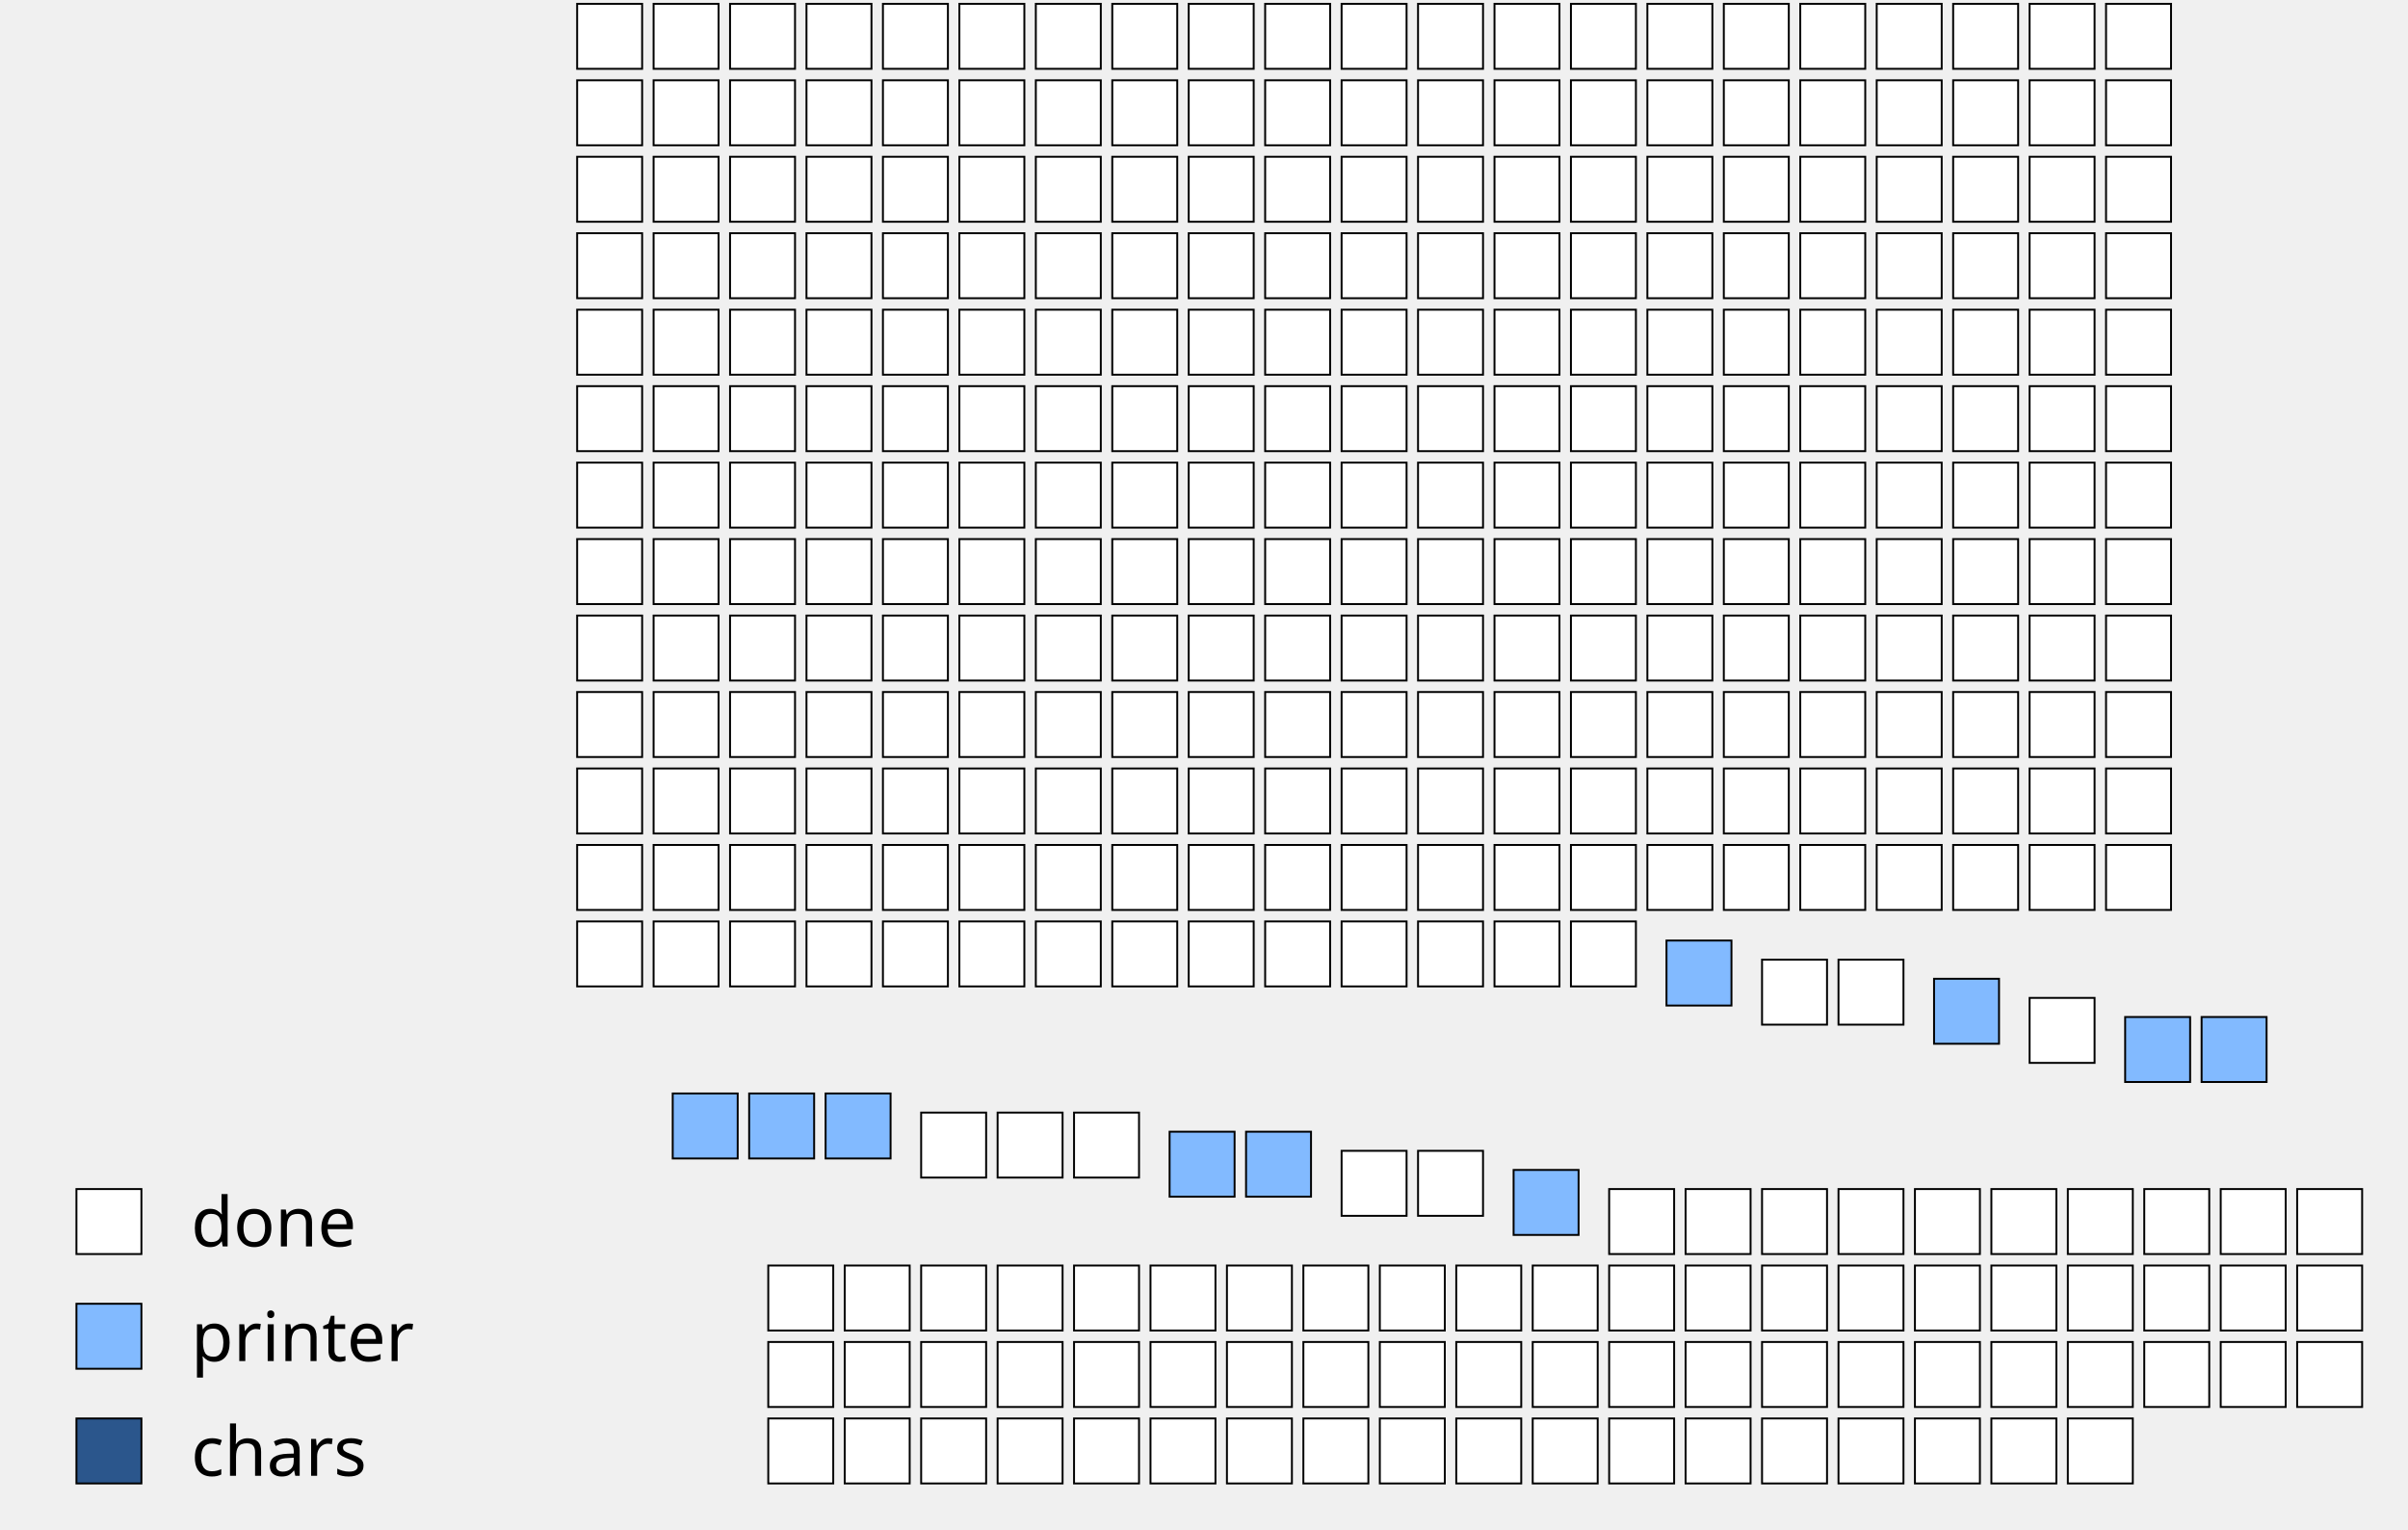
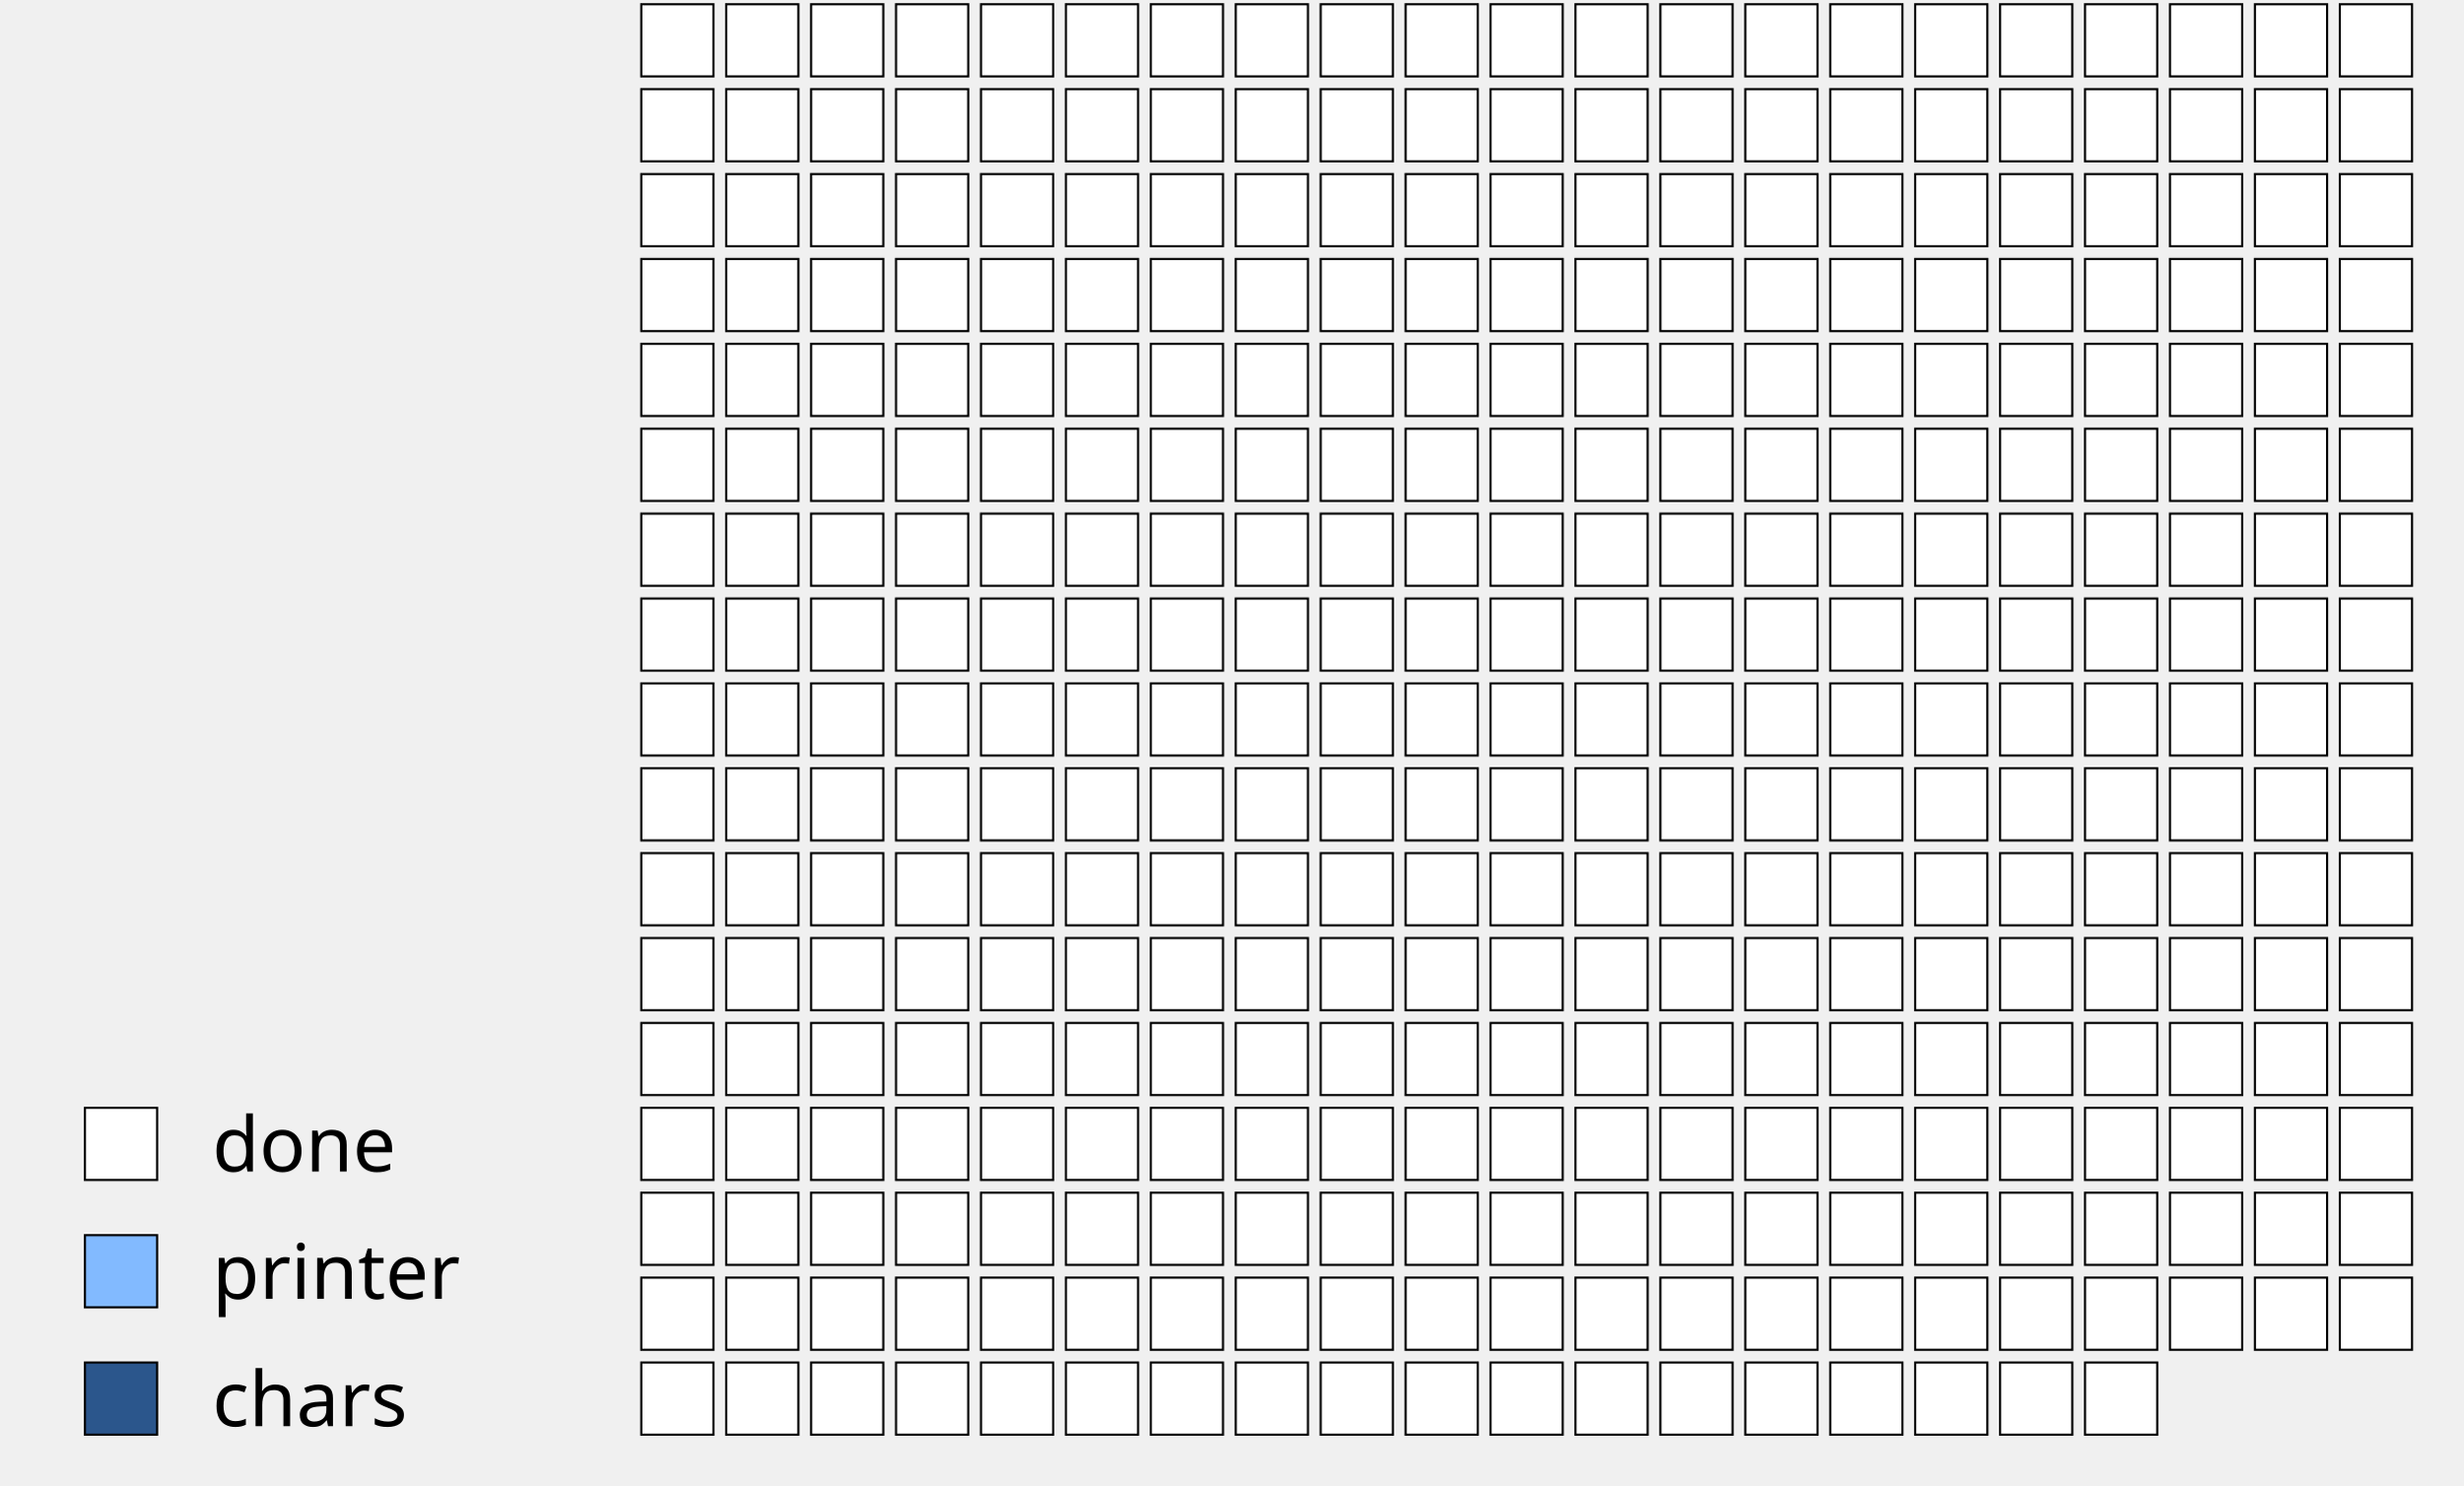
- <svg xmlns="http://www.w3.org/2000/svg" width="630" height="400" viewbox="0 0 630 400">
+ <svg xmlns="http://www.w3.org/2000/svg" width="580" height="350" viewbox="0 0 580 350">
  <style>
        text {
          font-size: 18px;
          font-family: Calibri, sans serif;
        }

        .box {
          fill: none;
          stroke: black;
          stroke-width: 0.5;
        }

        .done               { fill: white; }
        .feature-printer    { fill: #82baff; }
        .feature-chars      { fill: #2b568c; }
      </style>
  <rect x="151" y="1" width="17" height="17" class="done box" title="&lt;anon&gt;" />
  <rect x="171" y="1" width="17" height="17" class="done box" title="&lt;anon&gt;" />
  <rect x="191" y="1" width="17" height="17" class="done box" title="&lt;anon&gt;" />
  <rect x="211" y="1" width="17" height="17" class="done box" title="&lt;anon&gt;" />
  <rect x="231" y="1" width="17" height="17" class="done box" title="&lt;anon&gt;" />
  <rect x="251" y="1" width="17" height="17" class="done box" title="&lt;anon&gt;" />
  <rect x="271" y="1" width="17" height="17" class="done box" title="&lt;anon&gt;" />
  <rect x="291" y="1" width="17" height="17" class="done box" title="&lt;anon&gt;" />
  <rect x="311" y="1" width="17" height="17" class="done box" title="&lt;anon&gt;" />
  <rect x="331" y="1" width="17" height="17" class="done box" title="&lt;anon&gt;" />
  <rect x="351" y="1" width="17" height="17" class="done box" title="&lt;anon&gt;" />
  <rect x="371" y="1" width="17" height="17" class="done box" title="&lt;anon&gt;" />
  <rect x="391" y="1" width="17" height="17" class="done box" title="&lt;anon&gt;" />
  <rect x="411" y="1" width="17" height="17" class="done box" title="&lt;anon&gt;" />
  <rect x="431" y="1" width="17" height="17" class="done box" title="&lt;anon&gt;" />
  <rect x="451" y="1" width="17" height="17" class="done box" title="&lt;anon&gt;" />
  <rect x="471" y="1" width="17" height="17" class="done box" title="&lt;anon&gt;" />
  <rect x="491" y="1" width="17" height="17" class="done box" title="&lt;anon&gt;" />
  <rect x="511" y="1" width="17" height="17" class="done box" title="&lt;anon&gt;" />
  <rect x="531" y="1" width="17" height="17" class="done box" title="&lt;anon&gt;" />
  <rect x="551" y="1" width="17" height="17" class="done box" title="&lt;anon&gt;" />
  <rect x="151" y="21" width="17" height="17" class="done box" title="&lt;anon&gt;" />
  <rect x="171" y="21" width="17" height="17" class="done box" title="&lt;anon&gt;" />
  <rect x="191" y="21" width="17" height="17" class="done box" title="&lt;anon&gt;" />
  <rect x="211" y="21" width="17" height="17" class="done box" title="&lt;anon&gt;" />
  <rect x="231" y="21" width="17" height="17" class="done box" title="&lt;anon&gt;" />
  <rect x="251" y="21" width="17" height="17" class="done box" title="&lt;anon&gt;" />
  <rect x="271" y="21" width="17" height="17" class="done box" title="&lt;anon&gt;" />
  <rect x="291" y="21" width="17" height="17" class="done box" title="&lt;anon&gt;" />
  <rect x="311" y="21" width="17" height="17" class="done box" title="&lt;anon&gt;" />
  <rect x="331" y="21" width="17" height="17" class="done box" title="&lt;anon&gt;" />
  <rect x="351" y="21" width="17" height="17" class="done box" title="&lt;anon&gt;" />
  <rect x="371" y="21" width="17" height="17" class="done box" title="&lt;anon&gt;" />
  <rect x="391" y="21" width="17" height="17" class="done box" title="&lt;anon&gt;" />
  <rect x="411" y="21" width="17" height="17" class="done box" title="&lt;anon&gt;" />
  <rect x="431" y="21" width="17" height="17" class="done box" title="&lt;anon&gt;" />
  <rect x="451" y="21" width="17" height="17" class="done box" title="&lt;anon&gt;" />
  <rect x="471" y="21" width="17" height="17" class="done box" title="&lt;anon&gt;" />
  <rect x="491" y="21" width="17" height="17" class="done box" title="&lt;anon&gt;" />
  <rect x="511" y="21" width="17" height="17" class="done box" title="&lt;anon&gt;" />
  <rect x="531" y="21" width="17" height="17" class="done box" title="&lt;anon&gt;" />
  <rect x="551" y="21" width="17" height="17" class="done box" title="&lt;anon&gt;" />
  <rect x="151" y="41" width="17" height="17" class="done box" title="&lt;anon&gt;" />
  <rect x="171" y="41" width="17" height="17" class="done box" title="&lt;anon&gt;" />
  <rect x="191" y="41" width="17" height="17" class="done box" title="&lt;anon&gt;" />
  <rect x="211" y="41" width="17" height="17" class="done box" title="&lt;anon&gt;" />
  <rect x="231" y="41" width="17" height="17" class="done box" title="&lt;anon&gt;" />
  <rect x="251" y="41" width="17" height="17" class="done box" title="&lt;anon&gt;" />
  <rect x="271" y="41" width="17" height="17" class="done box" title="&lt;anon&gt;" />
  <rect x="291" y="41" width="17" height="17" class="done box" title="&lt;anon&gt;" />
  <rect x="311" y="41" width="17" height="17" class="done box" title="&lt;anon&gt;" />
  <rect x="331" y="41" width="17" height="17" class="done box" title="&lt;anon&gt;" />
  <rect x="351" y="41" width="17" height="17" class="done box" title="&lt;anon&gt;" />
  <rect x="371" y="41" width="17" height="17" class="done box" title="&lt;anon&gt;" />
  <rect x="391" y="41" width="17" height="17" class="done box" title="&lt;anon&gt;" />
  <rect x="411" y="41" width="17" height="17" class="done box" title="&lt;anon&gt;" />
  <rect x="431" y="41" width="17" height="17" class="done box" title="&lt;anon&gt;" />
  <rect x="451" y="41" width="17" height="17" class="done box" title="&lt;anon&gt;" />
  <rect x="471" y="41" width="17" height="17" class="done box" title="&lt;anon&gt;" />
  <rect x="491" y="41" width="17" height="17" class="done box" title="&lt;anon&gt;" />
  <rect x="511" y="41" width="17" height="17" class="done box" title="&lt;anon&gt;" />
  <rect x="531" y="41" width="17" height="17" class="done box" title="&lt;anon&gt;" />
  <rect x="551" y="41" width="17" height="17" class="done box" title="&lt;anon&gt;" />
  <rect x="151" y="61" width="17" height="17" class="done box" title="&lt;anon&gt;" />
  <rect x="171" y="61" width="17" height="17" class="done box" title="&lt;anon&gt;" />
  <rect x="191" y="61" width="17" height="17" class="done box" title="&lt;anon&gt;" />
  <rect x="211" y="61" width="17" height="17" class="done box" title="&lt;anon&gt;" />
  <rect x="231" y="61" width="17" height="17" class="done box" title="&lt;anon&gt;" />
  <rect x="251" y="61" width="17" height="17" class="done box" title="&lt;anon&gt;" />
  <rect x="271" y="61" width="17" height="17" class="done box" title="&lt;anon&gt;" />
  <rect x="291" y="61" width="17" height="17" class="done box" title="&lt;anon&gt;" />
  <rect x="311" y="61" width="17" height="17" class="done box" title="&lt;anon&gt;" />
  <rect x="331" y="61" width="17" height="17" class="done box" title="&lt;anon&gt;" />
  <rect x="351" y="61" width="17" height="17" class="done box" title="&lt;anon&gt;" />
  <rect x="371" y="61" width="17" height="17" class="done box" title="&lt;anon&gt;" />
  <rect x="391" y="61" width="17" height="17" class="done box" title="&lt;anon&gt;" />
  <rect x="411" y="61" width="17" height="17" class="done box" title="&lt;anon&gt;" />
  <rect x="431" y="61" width="17" height="17" class="done box" title="&lt;anon&gt;" />
  <rect x="451" y="61" width="17" height="17" class="done box" title="&lt;anon&gt;" />
  <rect x="471" y="61" width="17" height="17" class="done box" title="&lt;anon&gt;" />
  <rect x="491" y="61" width="17" height="17" class="done box" title="&lt;anon&gt;" />
  <rect x="511" y="61" width="17" height="17" class="done box" title="&lt;anon&gt;" />
  <rect x="531" y="61" width="17" height="17" class="done box" title="&lt;anon&gt;" />
  <rect x="551" y="61" width="17" height="17" class="done box" title="&lt;anon&gt;" />
  <rect x="151" y="81" width="17" height="17" class="done box" title="&lt;anon&gt;" />
  <rect x="171" y="81" width="17" height="17" class="done box" title="&lt;anon&gt;" />
  <rect x="191" y="81" width="17" height="17" class="done box" title="&lt;anon&gt;" />
  <rect x="211" y="81" width="17" height="17" class="done box" title="&lt;anon&gt;" />
  <rect x="231" y="81" width="17" height="17" class="done box" title="&lt;anon&gt;" />
  <rect x="251" y="81" width="17" height="17" class="done box" title="&lt;anon&gt;" />
  <rect x="271" y="81" width="17" height="17" class="done box" title="&lt;anon&gt;" />
  <rect x="291" y="81" width="17" height="17" class="done box" title="&lt;anon&gt;" />
  <rect x="311" y="81" width="17" height="17" class="done box" title="&lt;anon&gt;" />
  <rect x="331" y="81" width="17" height="17" class="done box" title="&lt;anon&gt;" />
  <rect x="351" y="81" width="17" height="17" class="done box" title="&lt;anon&gt;" />
  <rect x="371" y="81" width="17" height="17" class="done box" title="&lt;anon&gt;" />
  <rect x="391" y="81" width="17" height="17" class="done box" title="&lt;anon&gt;" />
  <rect x="411" y="81" width="17" height="17" class="done box" title="&lt;anon&gt;" />
  <rect x="431" y="81" width="17" height="17" class="done box" title="&lt;anon&gt;" />
  <rect x="451" y="81" width="17" height="17" class="done box" title="&lt;anon&gt;" />
  <rect x="471" y="81" width="17" height="17" class="done box" title="&lt;anon&gt;" />
  <rect x="491" y="81" width="17" height="17" class="done box" title="&lt;anon&gt;" />
  <rect x="511" y="81" width="17" height="17" class="done box" title="&lt;anon&gt;" />
  <rect x="531" y="81" width="17" height="17" class="done box" title="&lt;anon&gt;" />
  <rect x="551" y="81" width="17" height="17" class="done box" title="&lt;anon&gt;" />
  <rect x="151" y="101" width="17" height="17" class="done box" title="&lt;anon&gt;" />
  <rect x="171" y="101" width="17" height="17" class="done box" title="&lt;anon&gt;" />
  <rect x="191" y="101" width="17" height="17" class="done box" title="&lt;anon&gt;" />
  <rect x="211" y="101" width="17" height="17" class="done box" title="&lt;anon&gt;" />
  <rect x="231" y="101" width="17" height="17" class="done box" title="&lt;anon&gt;" />
  <rect x="251" y="101" width="17" height="17" class="done box" title="&lt;anon&gt;" />
  <rect x="271" y="101" width="17" height="17" class="done box" title="&lt;anon&gt;" />
  <rect x="291" y="101" width="17" height="17" class="done box" title="&lt;anon&gt;" />
  <rect x="311" y="101" width="17" height="17" class="done box" title="&lt;anon&gt;" />
  <rect x="331" y="101" width="17" height="17" class="done box" title="&lt;anon&gt;" />
  <rect x="351" y="101" width="17" height="17" class="done box" title="&lt;anon&gt;" />
  <rect x="371" y="101" width="17" height="17" class="done box" title="&lt;anon&gt;" />
  <rect x="391" y="101" width="17" height="17" class="done box" title="&lt;anon&gt;" />
  <rect x="411" y="101" width="17" height="17" class="done box" title="&lt;anon&gt;" />
  <rect x="431" y="101" width="17" height="17" class="done box" title="&lt;anon&gt;" />
  <rect x="451" y="101" width="17" height="17" class="done box" title="&lt;anon&gt;" />
  <rect x="471" y="101" width="17" height="17" class="done box" title="&lt;anon&gt;" />
  <rect x="491" y="101" width="17" height="17" class="done box" title="&lt;anon&gt;" />
  <rect x="511" y="101" width="17" height="17" class="done box" title="&lt;anon&gt;" />
  <rect x="531" y="101" width="17" height="17" class="done box" title="&lt;anon&gt;" />
  <rect x="551" y="101" width="17" height="17" class="done box" title="&lt;anon&gt;" />
  <rect x="151" y="121" width="17" height="17" class="done box" title="&lt;anon&gt;" />
  <rect x="171" y="121" width="17" height="17" class="done box" title="&lt;anon&gt;" />
  <rect x="191" y="121" width="17" height="17" class="done box" title="&lt;anon&gt;" />
  <rect x="211" y="121" width="17" height="17" class="done box" title="&lt;anon&gt;" />
  <rect x="231" y="121" width="17" height="17" class="done box" title="&lt;anon&gt;" />
  <rect x="251" y="121" width="17" height="17" class="done box" title="&lt;anon&gt;" />
  <rect x="271" y="121" width="17" height="17" class="done box" title="&lt;anon&gt;" />
  <rect x="291" y="121" width="17" height="17" class="done box" title="&lt;anon&gt;" />
  <rect x="311" y="121" width="17" height="17" class="done box" title="&lt;anon&gt;" />
  <rect x="331" y="121" width="17" height="17" class="done box" title="&lt;anon&gt;" />
  <rect x="351" y="121" width="17" height="17" class="done box" title="&lt;anon&gt;" />
  <rect x="371" y="121" width="17" height="17" class="done box" title="&lt;anon&gt;" />
  <rect x="391" y="121" width="17" height="17" class="done box" title="&lt;anon&gt;" />
  <rect x="411" y="121" width="17" height="17" class="done box" title="&lt;anon&gt;" />
  <rect x="431" y="121" width="17" height="17" class="done box" title="&lt;anon&gt;" />
  <rect x="451" y="121" width="17" height="17" class="done box" title="&lt;anon&gt;" />
  <rect x="471" y="121" width="17" height="17" class="done box" title="&lt;anon&gt;" />
  <rect x="491" y="121" width="17" height="17" class="done box" title="&lt;anon&gt;" />
  <rect x="511" y="121" width="17" height="17" class="done box" title="&lt;anon&gt;" />
  <rect x="531" y="121" width="17" height="17" class="done box" title="&lt;anon&gt;" />
  <rect x="551" y="121" width="17" height="17" class="done box" title="&lt;anon&gt;" />
  <rect x="151" y="141" width="17" height="17" class="done box" title="&lt;anon&gt;" />
  <rect x="171" y="141" width="17" height="17" class="done box" title="&lt;anon&gt;" />
  <rect x="191" y="141" width="17" height="17" class="done box" title="&lt;anon&gt;" />
  <rect x="211" y="141" width="17" height="17" class="done box" title="&lt;anon&gt;" />
  <rect x="231" y="141" width="17" height="17" class="done box" title="&lt;anon&gt;" />
  <rect x="251" y="141" width="17" height="17" class="done box" title="&lt;anon&gt;" />
  <rect x="271" y="141" width="17" height="17" class="done box" title="&lt;anon&gt;" />
  <rect x="291" y="141" width="17" height="17" class="done box" title="&lt;anon&gt;" />
  <rect x="311" y="141" width="17" height="17" class="done box" title="&lt;anon&gt;" />
  <rect x="331" y="141" width="17" height="17" class="done box" title="&lt;anon&gt;" />
  <rect x="351" y="141" width="17" height="17" class="done box" title="&lt;anon&gt;" />
  <rect x="371" y="141" width="17" height="17" class="done box" title="&lt;anon&gt;" />
  <rect x="391" y="141" width="17" height="17" class="done box" title="&lt;anon&gt;" />
  <rect x="411" y="141" width="17" height="17" class="done box" title="&lt;anon&gt;" />
  <rect x="431" y="141" width="17" height="17" class="done box" title="&lt;anon&gt;" />
  <rect x="451" y="141" width="17" height="17" class="done box" title="&lt;anon&gt;" />
  <rect x="471" y="141" width="17" height="17" class="done box" title="&lt;anon&gt;" />
  <rect x="491" y="141" width="17" height="17" class="done box" title="&lt;anon&gt;" />
  <rect x="511" y="141" width="17" height="17" class="done box" title="&lt;anon&gt;" />
  <rect x="531" y="141" width="17" height="17" class="done box" title="&lt;anon&gt;" />
  <rect x="551" y="141" width="17" height="17" class="done box" title="&lt;anon&gt;" />
  <rect x="151" y="161" width="17" height="17" class="done box" title="&lt;anon&gt;" />
  <rect x="171" y="161" width="17" height="17" class="done box" title="&lt;anon&gt;" />
  <rect x="191" y="161" width="17" height="17" class="done box" title="&lt;anon&gt;" />
  <rect x="211" y="161" width="17" height="17" class="done box" title="&lt;anon&gt;" />
  <rect x="231" y="161" width="17" height="17" class="done box" title="&lt;anon&gt;" />
  <rect x="251" y="161" width="17" height="17" class="done box" title="&lt;anon&gt;" />
  <rect x="271" y="161" width="17" height="17" class="done box" title="&lt;anon&gt;" />
  <rect x="291" y="161" width="17" height="17" class="done box" title="&lt;anon&gt;" />
  <rect x="311" y="161" width="17" height="17" class="done box" title="&lt;anon&gt;" />
  <rect x="331" y="161" width="17" height="17" class="done box" title="&lt;anon&gt;" />
  <rect x="351" y="161" width="17" height="17" class="done box" title="&lt;anon&gt;" />
  <rect x="371" y="161" width="17" height="17" class="done box" title="&lt;anon&gt;" />
  <rect x="391" y="161" width="17" height="17" class="done box" title="&lt;anon&gt;" />
  <rect x="411" y="161" width="17" height="17" class="done box" title="&lt;anon&gt;" />
  <rect x="431" y="161" width="17" height="17" class="done box" title="&lt;anon&gt;" />
  <rect x="451" y="161" width="17" height="17" class="done box" title="&lt;anon&gt;" />
  <rect x="471" y="161" width="17" height="17" class="done box" title="&lt;anon&gt;" />
  <rect x="491" y="161" width="17" height="17" class="done box" title="&lt;anon&gt;" />
  <rect x="511" y="161" width="17" height="17" class="done box" title="&lt;anon&gt;" />
  <rect x="531" y="161" width="17" height="17" class="done box" title="&lt;anon&gt;" />
  <rect x="551" y="161" width="17" height="17" class="done box" title="&lt;anon&gt;" />
  <rect x="151" y="181" width="17" height="17" class="done box" title="&lt;anon&gt;" />
  <rect x="171" y="181" width="17" height="17" class="done box" title="&lt;anon&gt;" />
  <rect x="191" y="181" width="17" height="17" class="done box" title="&lt;anon&gt;" />
  <rect x="211" y="181" width="17" height="17" class="done box" title="&lt;anon&gt;" />
  <rect x="231" y="181" width="17" height="17" class="done box" title="&lt;anon&gt;" />
  <rect x="251" y="181" width="17" height="17" class="done box" title="&lt;anon&gt;" />
  <rect x="271" y="181" width="17" height="17" class="done box" title="&lt;anon&gt;" />
  <rect x="291" y="181" width="17" height="17" class="done box" title="&lt;anon&gt;" />
  <rect x="311" y="181" width="17" height="17" class="done box" title="&lt;anon&gt;" />
  <rect x="331" y="181" width="17" height="17" class="done box" title="&lt;anon&gt;" />
  <rect x="351" y="181" width="17" height="17" class="done box" title="&lt;anon&gt;" />
  <rect x="371" y="181" width="17" height="17" class="done box" title="&lt;anon&gt;" />
  <rect x="391" y="181" width="17" height="17" class="done box" title="&lt;anon&gt;" />
  <rect x="411" y="181" width="17" height="17" class="done box" title="&lt;anon&gt;" />
  <rect x="431" y="181" width="17" height="17" class="done box" title="&lt;anon&gt;" />
  <rect x="451" y="181" width="17" height="17" class="done box" title="&lt;anon&gt;" />
  <rect x="471" y="181" width="17" height="17" class="done box" title="&lt;anon&gt;" />
  <rect x="491" y="181" width="17" height="17" class="done box" title="&lt;anon&gt;" />
  <rect x="511" y="181" width="17" height="17" class="done box" title="&lt;anon&gt;" />
  <rect x="531" y="181" width="17" height="17" class="done box" title="&lt;anon&gt;" />
  <rect x="551" y="181" width="17" height="17" class="done box" title="&lt;anon&gt;" />
  <rect x="151" y="201" width="17" height="17" class="done box" title="&lt;anon&gt;" />
  <rect x="171" y="201" width="17" height="17" class="done box" title="&lt;anon&gt;" />
  <rect x="191" y="201" width="17" height="17" class="done box" title="&lt;anon&gt;" />
  <rect x="211" y="201" width="17" height="17" class="done box" title="&lt;anon&gt;" />
  <rect x="231" y="201" width="17" height="17" class="done box" title="&lt;anon&gt;" />
  <rect x="251" y="201" width="17" height="17" class="done box" title="&lt;anon&gt;" />
  <rect x="271" y="201" width="17" height="17" class="done box" title="&lt;anon&gt;" />
  <rect x="291" y="201" width="17" height="17" class="done box" title="&lt;anon&gt;" />
  <rect x="311" y="201" width="17" height="17" class="done box" title="&lt;anon&gt;" />
  <rect x="331" y="201" width="17" height="17" class="done box" title="&lt;anon&gt;" />
  <rect x="351" y="201" width="17" height="17" class="done box" title="&lt;anon&gt;" />
  <rect x="371" y="201" width="17" height="17" class="done box" title="&lt;anon&gt;" />
  <rect x="391" y="201" width="17" height="17" class="done box" title="&lt;anon&gt;" />
  <rect x="411" y="201" width="17" height="17" class="done box" title="&lt;anon&gt;" />
  <rect x="431" y="201" width="17" height="17" class="done box" title="&lt;anon&gt;" />
  <rect x="451" y="201" width="17" height="17" class="done box" title="&lt;anon&gt;" />
  <rect x="471" y="201" width="17" height="17" class="done box" title="&lt;anon&gt;" />
  <rect x="491" y="201" width="17" height="17" class="done box" title="&lt;anon&gt;" />
  <rect x="511" y="201" width="17" height="17" class="done box" title="&lt;anon&gt;" />
  <rect x="531" y="201" width="17" height="17" class="done box" title="&lt;anon&gt;" />
  <rect x="551" y="201" width="17" height="17" class="done box" title="&lt;anon&gt;" />
  <rect x="151" y="221" width="17" height="17" class="done box" title="&lt;anon&gt;" />
  <rect x="171" y="221" width="17" height="17" class="done box" title="&lt;anon&gt;" />
  <rect x="191" y="221" width="17" height="17" class="done box" title="&lt;anon&gt;" />
  <rect x="211" y="221" width="17" height="17" class="done box" title="&lt;anon&gt;" />
  <rect x="231" y="221" width="17" height="17" class="done box" title="&lt;anon&gt;" />
  <rect x="251" y="221" width="17" height="17" class="done box" title="&lt;anon&gt;" />
  <rect x="271" y="221" width="17" height="17" class="done box" title="&lt;anon&gt;" />
  <rect x="291" y="221" width="17" height="17" class="done box" title="&lt;anon&gt;" />
  <rect x="311" y="221" width="17" height="17" class="done box" title="&lt;anon&gt;" />
  <rect x="331" y="221" width="17" height="17" class="done box" title="&lt;anon&gt;" />
  <rect x="351" y="221" width="17" height="17" class="done box" title="&lt;anon&gt;" />
  <rect x="371" y="221" width="17" height="17" class="done box" title="&lt;anon&gt;" />
  <rect x="391" y="221" width="17" height="17" class="done box" title="&lt;anon&gt;" />
  <rect x="411" y="221" width="17" height="17" class="done box" title="&lt;anon&gt;" />
  <rect x="431" y="221" width="17" height="17" class="done box" title="&lt;anon&gt;" />
  <rect x="451" y="221" width="17" height="17" class="done box" title="&lt;anon&gt;" />
  <rect x="471" y="221" width="17" height="17" class="done box" title="&lt;anon&gt;" />
  <rect x="491" y="221" width="17" height="17" class="done box" title="&lt;anon&gt;" />
  <rect x="511" y="221" width="17" height="17" class="done box" title="&lt;anon&gt;" />
  <rect x="531" y="221" width="17" height="17" class="done box" title="&lt;anon&gt;" />
  <rect x="551" y="221" width="17" height="17" class="done box" title="&lt;anon&gt;" />
  <rect x="151" y="241" width="17" height="17" class="done box" title="&lt;anon&gt;" />
  <rect x="171" y="241" width="17" height="17" class="done box" title="&lt;anon&gt;" />
  <rect x="191" y="241" width="17" height="17" class="done box" title="&lt;anon&gt;" />
  <rect x="211" y="241" width="17" height="17" class="done box" title="&lt;anon&gt;" />
  <rect x="231" y="241" width="17" height="17" class="done box" title="&lt;anon&gt;" />
  <rect x="251" y="241" width="17" height="17" class="done box" title="&lt;anon&gt;" />
  <rect x="271" y="241" width="17" height="17" class="done box" title="&lt;anon&gt;" />
  <rect x="291" y="241" width="17" height="17" class="done box" title="&lt;anon&gt;" />
  <rect x="311" y="241" width="17" height="17" class="done box" title="&lt;anon&gt;" />
  <rect x="331" y="241" width="17" height="17" class="done box" title="&lt;anon&gt;" />
  <rect x="351" y="241" width="17" height="17" class="done box" title="&lt;anon&gt;" />
  <rect x="371" y="241" width="17" height="17" class="done box" title="&lt;anon&gt;" />
  <rect x="391" y="241" width="17" height="17" class="done box" title="&lt;anon&gt;" />
  <rect x="411" y="241" width="17" height="17" class="done box" title="&lt;anon&gt;" />
-   <rect x="436" y="246" width="17" height="17" class="feature-printer box" title="print" />
-   <rect x="461" y="251" width="17" height="17" class="done box" title="&lt;anon&gt;" />
-   <rect x="481" y="251" width="17" height="17" class="done box" title="&lt;anon&gt;" />
-   <rect x="506" y="256" width="17" height="17" class="feature-printer box" title="prc" />
+   <rect x="431" y="241" width="17" height="17" class="done box" title="&lt;anon&gt;" />
+   <rect x="451" y="241" width="17" height="17" class="done box" title="&lt;anon&gt;" />
+   <rect x="471" y="241" width="17" height="17" class="done box" title="&lt;anon&gt;" />
+   <rect x="491" y="241" width="17" height="17" class="done box" title="&lt;anon&gt;" />
+   <rect x="511" y="241" width="17" height="17" class="done box" title="&lt;anon&gt;" />
+   <rect x="531" y="241" width="17" height="17" class="done box" title="&lt;anon&gt;" />
+   <rect x="551" y="241" width="17" height="17" class="done box" title="&lt;anon&gt;" />
+   <rect x="151" y="261" width="17" height="17" class="done box" title="&lt;anon&gt;" />
+   <rect x="171" y="261" width="17" height="17" class="done box" title="&lt;anon&gt;" />
+   <rect x="191" y="261" width="17" height="17" class="done box" title="&lt;anon&gt;" />
+   <rect x="211" y="261" width="17" height="17" class="done box" title="&lt;anon&gt;" />
+   <rect x="231" y="261" width="17" height="17" class="done box" title="&lt;anon&gt;" />
+   <rect x="251" y="261" width="17" height="17" class="done box" title="&lt;anon&gt;" />
+   <rect x="271" y="261" width="17" height="17" class="done box" title="&lt;anon&gt;" />
+   <rect x="291" y="261" width="17" height="17" class="done box" title="&lt;anon&gt;" />
+   <rect x="311" y="261" width="17" height="17" class="done box" title="&lt;anon&gt;" />
+   <rect x="331" y="261" width="17" height="17" class="done box" title="&lt;anon&gt;" />
+   <rect x="351" y="261" width="17" height="17" class="done box" title="&lt;anon&gt;" />
+   <rect x="371" y="261" width="17" height="17" class="done box" title="&lt;anon&gt;" />
+   <rect x="391" y="261" width="17" height="17" class="done box" title="&lt;anon&gt;" />
+   <rect x="411" y="261" width="17" height="17" class="done box" title="&lt;anon&gt;" />
+   <rect x="431" y="261" width="17" height="17" class="done box" title="&lt;anon&gt;" />
+   <rect x="451" y="261" width="17" height="17" class="done box" title="&lt;anon&gt;" />
+   <rect x="471" y="261" width="17" height="17" class="done box" title="&lt;anon&gt;" />
+   <rect x="491" y="261" width="17" height="17" class="done box" title="&lt;anon&gt;" />
+   <rect x="511" y="261" width="17" height="17" class="done box" title="&lt;anon&gt;" />
  <rect x="531" y="261" width="17" height="17" class="done box" title="&lt;anon&gt;" />
-   <rect x="556" y="266" width="17" height="17" class="feature-printer box" title="prstring" />
-   <rect x="576" y="266" width="17" height="17" class="feature-printer box" title="presc" />
-   <rect x="176" y="286" width="17" height="17" class="feature-printer box" title="prsimple" />
-   <rect x="196" y="286" width="17" height="17" class="feature-printer box" title="prsymbol" />
-   <rect x="216" y="286" width="17" height="17" class="feature-printer box" title="prnum" />
-   <rect x="241" y="291" width="17" height="17" class="done box" title="&lt;anon&gt;" />
-   <rect x="261" y="291" width="17" height="17" class="done box" title="&lt;anon&gt;" />
-   <rect x="281" y="291" width="17" height="17" class="done box" title="&lt;anon&gt;" />
-   <rect x="306" y="296" width="17" height="17" class="feature-printer box" title="prpair" />
-   <rect x="326" y="296" width="17" height="17" class="feature-printer box" title="prelts" />
+   <rect x="551" y="261" width="17" height="17" class="done box" title="&lt;anon&gt;" />
+   <rect x="151" y="281" width="17" height="17" class="done box" title="&lt;anon&gt;" />
+   <rect x="171" y="281" width="17" height="17" class="done box" title="&lt;anon&gt;" />
+   <rect x="191" y="281" width="17" height="17" class="done box" title="&lt;anon&gt;" />
+   <rect x="211" y="281" width="17" height="17" class="done box" title="&lt;anon&gt;" />
+   <rect x="231" y="281" width="17" height="17" class="done box" title="&lt;anon&gt;" />
+   <rect x="251" y="281" width="17" height="17" class="done box" title="&lt;anon&gt;" />
+   <rect x="271" y="281" width="17" height="17" class="done box" title="&lt;anon&gt;" />
+   <rect x="291" y="281" width="17" height="17" class="done box" title="&lt;anon&gt;" />
+   <rect x="311" y="281" width="17" height="17" class="done box" title="&lt;anon&gt;" />
+   <rect x="331" y="281" width="17" height="17" class="done box" title="&lt;anon&gt;" />
+   <rect x="351" y="281" width="17" height="17" class="done box" title="&lt;anon&gt;" />
+   <rect x="371" y="281" width="17" height="17" class="done box" title="&lt;anon&gt;" />
+   <rect x="391" y="281" width="17" height="17" class="done box" title="&lt;anon&gt;" />
+   <rect x="411" y="281" width="17" height="17" class="done box" title="&lt;anon&gt;" />
+   <rect x="431" y="281" width="17" height="17" class="done box" title="&lt;anon&gt;" />
+   <rect x="451" y="281" width="17" height="17" class="done box" title="&lt;anon&gt;" />
+   <rect x="471" y="281" width="17" height="17" class="done box" title="&lt;anon&gt;" />
+   <rect x="491" y="281" width="17" height="17" class="done box" title="&lt;anon&gt;" />
+   <rect x="511" y="281" width="17" height="17" class="done box" title="&lt;anon&gt;" />
+   <rect x="531" y="281" width="17" height="17" class="done box" title="&lt;anon&gt;" />
+   <rect x="551" y="281" width="17" height="17" class="done box" title="&lt;anon&gt;" />
+   <rect x="151" y="301" width="17" height="17" class="done box" title="&lt;anon&gt;" />
+   <rect x="171" y="301" width="17" height="17" class="done box" title="&lt;anon&gt;" />
+   <rect x="191" y="301" width="17" height="17" class="done box" title="&lt;anon&gt;" />
+   <rect x="211" y="301" width="17" height="17" class="done box" title="&lt;anon&gt;" />
+   <rect x="231" y="301" width="17" height="17" class="done box" title="&lt;anon&gt;" />
+   <rect x="251" y="301" width="17" height="17" class="done box" title="&lt;anon&gt;" />
+   <rect x="271" y="301" width="17" height="17" class="done box" title="&lt;anon&gt;" />
+   <rect x="291" y="301" width="17" height="17" class="done box" title="&lt;anon&gt;" />
+   <rect x="311" y="301" width="17" height="17" class="done box" title="&lt;anon&gt;" />
+   <rect x="331" y="301" width="17" height="17" class="done box" title="&lt;anon&gt;" />
  <rect x="351" y="301" width="17" height="17" class="done box" title="&lt;anon&gt;" />
  <rect x="371" y="301" width="17" height="17" class="done box" title="&lt;anon&gt;" />
-   <rect x="396" y="306" width="17" height="17" class="feature-printer box" title="prnice" />
-   <rect x="421" y="311" width="17" height="17" class="done box" title="&lt;anon&gt;" />
-   <rect x="441" y="311" width="17" height="17" class="done box" title="&lt;anon&gt;" />
-   <rect x="461" y="311" width="17" height="17" class="done box" title="&lt;anon&gt;" />
-   <rect x="481" y="311" width="17" height="17" class="done box" title="&lt;anon&gt;" />
-   <rect x="501" y="311" width="17" height="17" class="done box" title="&lt;anon&gt;" />
-   <rect x="521" y="311" width="17" height="17" class="done box" title="&lt;anon&gt;" />
-   <rect x="541" y="311" width="17" height="17" class="done box" title="&lt;anon&gt;" />
-   <rect x="561" y="311" width="17" height="17" class="done box" title="&lt;anon&gt;" />
-   <rect x="581" y="311" width="17" height="17" class="done box" title="&lt;anon&gt;" />
-   <rect x="601" y="311" width="17" height="17" class="done box" title="&lt;anon&gt;" />
-   <rect x="201" y="331" width="17" height="17" class="done box" title="&lt;anon&gt;" />
-   <rect x="221" y="331" width="17" height="17" class="done box" title="&lt;anon&gt;" />
-   <rect x="241" y="331" width="17" height="17" class="done box" title="&lt;anon&gt;" />
-   <rect x="261" y="331" width="17" height="17" class="done box" title="&lt;anon&gt;" />
-   <rect x="281" y="331" width="17" height="17" class="done box" title="&lt;anon&gt;" />
-   <rect x="301" y="331" width="17" height="17" class="done box" title="&lt;anon&gt;" />
-   <rect x="321" y="331" width="17" height="17" class="done box" title="&lt;anon&gt;" />
-   <rect x="341" y="331" width="17" height="17" class="done box" title="&lt;anon&gt;" />
-   <rect x="361" y="331" width="17" height="17" class="done box" title="&lt;anon&gt;" />
-   <rect x="381" y="331" width="17" height="17" class="done box" title="&lt;anon&gt;" />
-   <rect x="401" y="331" width="17" height="17" class="done box" title="&lt;anon&gt;" />
-   <rect x="421" y="331" width="17" height="17" class="done box" title="&lt;anon&gt;" />
-   <rect x="441" y="331" width="17" height="17" class="done box" title="&lt;anon&gt;" />
-   <rect x="461" y="331" width="17" height="17" class="done box" title="&lt;anon&gt;" />
-   <rect x="481" y="331" width="17" height="17" class="done box" title="&lt;anon&gt;" />
-   <rect x="501" y="331" width="17" height="17" class="done box" title="&lt;anon&gt;" />
-   <rect x="521" y="331" width="17" height="17" class="done box" title="&lt;anon&gt;" />
-   <rect x="541" y="331" width="17" height="17" class="done box" title="&lt;anon&gt;" />
-   <rect x="561" y="331" width="17" height="17" class="done box" title="&lt;anon&gt;" />
-   <rect x="581" y="331" width="17" height="17" class="done box" title="&lt;anon&gt;" />
-   <rect x="601" y="331" width="17" height="17" class="done box" title="&lt;anon&gt;" />
-   <rect x="201" y="351" width="17" height="17" class="done box" title="&lt;anon&gt;" />
-   <rect x="221" y="351" width="17" height="17" class="done box" title="&lt;anon&gt;" />
-   <rect x="241" y="351" width="17" height="17" class="done box" title="&lt;anon&gt;" />
-   <rect x="261" y="351" width="17" height="17" class="done box" title="&lt;anon&gt;" />
-   <rect x="281" y="351" width="17" height="17" class="done box" title="&lt;anon&gt;" />
-   <rect x="301" y="351" width="17" height="17" class="done box" title="&lt;anon&gt;" />
-   <rect x="321" y="351" width="17" height="17" class="done box" title="&lt;anon&gt;" />
-   <rect x="341" y="351" width="17" height="17" class="done box" title="&lt;anon&gt;" />
-   <rect x="361" y="351" width="17" height="17" class="done box" title="&lt;anon&gt;" />
-   <rect x="381" y="351" width="17" height="17" class="done box" title="&lt;anon&gt;" />
-   <rect x="401" y="351" width="17" height="17" class="done box" title="&lt;anon&gt;" />
-   <rect x="421" y="351" width="17" height="17" class="done box" title="&lt;anon&gt;" />
-   <rect x="441" y="351" width="17" height="17" class="done box" title="&lt;anon&gt;" />
-   <rect x="461" y="351" width="17" height="17" class="done box" title="&lt;anon&gt;" />
-   <rect x="481" y="351" width="17" height="17" class="done box" title="&lt;anon&gt;" />
-   <rect x="501" y="351" width="17" height="17" class="done box" title="&lt;anon&gt;" />
-   <rect x="521" y="351" width="17" height="17" class="done box" title="&lt;anon&gt;" />
-   <rect x="541" y="351" width="17" height="17" class="done box" title="&lt;anon&gt;" />
-   <rect x="561" y="351" width="17" height="17" class="done box" title="&lt;anon&gt;" />
-   <rect x="581" y="351" width="17" height="17" class="done box" title="&lt;anon&gt;" />
-   <rect x="601" y="351" width="17" height="17" class="done box" title="&lt;anon&gt;" />
-   <rect x="201" y="371" width="17" height="17" class="done box" title="&lt;anon&gt;" />
-   <rect x="221" y="371" width="17" height="17" class="done box" title="&lt;anon&gt;" />
-   <rect x="241" y="371" width="17" height="17" class="done box" title="&lt;anon&gt;" />
-   <rect x="261" y="371" width="17" height="17" class="done box" title="&lt;anon&gt;" />
-   <rect x="281" y="371" width="17" height="17" class="done box" title="&lt;anon&gt;" />
-   <rect x="301" y="371" width="17" height="17" class="done box" title="&lt;anon&gt;" />
-   <rect x="321" y="371" width="17" height="17" class="done box" title="&lt;anon&gt;" />
-   <rect x="341" y="371" width="17" height="17" class="done box" title="&lt;anon&gt;" />
-   <rect x="361" y="371" width="17" height="17" class="done box" title="&lt;anon&gt;" />
-   <rect x="381" y="371" width="17" height="17" class="done box" title="&lt;anon&gt;" />
-   <rect x="401" y="371" width="17" height="17" class="done box" title="&lt;anon&gt;" />
-   <rect x="421" y="371" width="17" height="17" class="done box" title="&lt;anon&gt;" />
-   <rect x="441" y="371" width="17" height="17" class="done box" title="&lt;anon&gt;" />
-   <rect x="461" y="371" width="17" height="17" class="done box" title="&lt;anon&gt;" />
-   <rect x="481" y="371" width="17" height="17" class="done box" title="&lt;anon&gt;" />
-   <rect x="501" y="371" width="17" height="17" class="done box" title="&lt;anon&gt;" />
-   <rect x="521" y="371" width="17" height="17" class="done box" title="&lt;anon&gt;" />
-   <rect x="541" y="371" width="17" height="17" class="done box" title="&lt;anon&gt;" />
-   <rect x="20" y="311" width="17" height="17" class="done box" title="done" />
-   <text x="50" y="326">done</text>
-   <rect x="20" y="341" width="17" height="17" class="feature-printer box" title="printer" />
-   <text x="50" y="356">printer</text>
-   <rect x="20" y="371" width="17" height="17" class="feature-chars box" title="chars" />
-   <text x="50" y="386">chars</text>
+   <rect x="391" y="301" width="17" height="17" class="done box" title="&lt;anon&gt;" />
+   <rect x="411" y="301" width="17" height="17" class="done box" title="&lt;anon&gt;" />
+   <rect x="431" y="301" width="17" height="17" class="done box" title="&lt;anon&gt;" />
+   <rect x="451" y="301" width="17" height="17" class="done box" title="&lt;anon&gt;" />
+   <rect x="471" y="301" width="17" height="17" class="done box" title="&lt;anon&gt;" />
+   <rect x="491" y="301" width="17" height="17" class="done box" title="&lt;anon&gt;" />
+   <rect x="511" y="301" width="17" height="17" class="done box" title="&lt;anon&gt;" />
+   <rect x="531" y="301" width="17" height="17" class="done box" title="&lt;anon&gt;" />
+   <rect x="551" y="301" width="17" height="17" class="done box" title="&lt;anon&gt;" />
+   <rect x="151" y="321" width="17" height="17" class="done box" title="&lt;anon&gt;" />
+   <rect x="171" y="321" width="17" height="17" class="done box" title="&lt;anon&gt;" />
+   <rect x="191" y="321" width="17" height="17" class="done box" title="&lt;anon&gt;" />
+   <rect x="211" y="321" width="17" height="17" class="done box" title="&lt;anon&gt;" />
+   <rect x="231" y="321" width="17" height="17" class="done box" title="&lt;anon&gt;" />
+   <rect x="251" y="321" width="17" height="17" class="done box" title="&lt;anon&gt;" />
+   <rect x="271" y="321" width="17" height="17" class="done box" title="&lt;anon&gt;" />
+   <rect x="291" y="321" width="17" height="17" class="done box" title="&lt;anon&gt;" />
+   <rect x="311" y="321" width="17" height="17" class="done box" title="&lt;anon&gt;" />
+   <rect x="331" y="321" width="17" height="17" class="done box" title="&lt;anon&gt;" />
+   <rect x="351" y="321" width="17" height="17" class="done box" title="&lt;anon&gt;" />
+   <rect x="371" y="321" width="17" height="17" class="done box" title="&lt;anon&gt;" />
+   <rect x="391" y="321" width="17" height="17" class="done box" title="&lt;anon&gt;" />
+   <rect x="411" y="321" width="17" height="17" class="done box" title="&lt;anon&gt;" />
+   <rect x="431" y="321" width="17" height="17" class="done box" title="&lt;anon&gt;" />
+   <rect x="451" y="321" width="17" height="17" class="done box" title="&lt;anon&gt;" />
+   <rect x="471" y="321" width="17" height="17" class="done box" title="&lt;anon&gt;" />
+   <rect x="491" y="321" width="17" height="17" class="done box" title="&lt;anon&gt;" />
+   <rect x="20" y="261" width="17" height="17" class="done box" title="done" />
+   <text x="50" y="276">done</text>
+   <rect x="20" y="291" width="17" height="17" class="feature-printer box" title="printer" />
+   <text x="50" y="306">printer</text>
+   <rect x="20" y="321" width="17" height="17" class="feature-chars box" title="chars" />
+   <text x="50" y="336">chars</text>
</svg>
